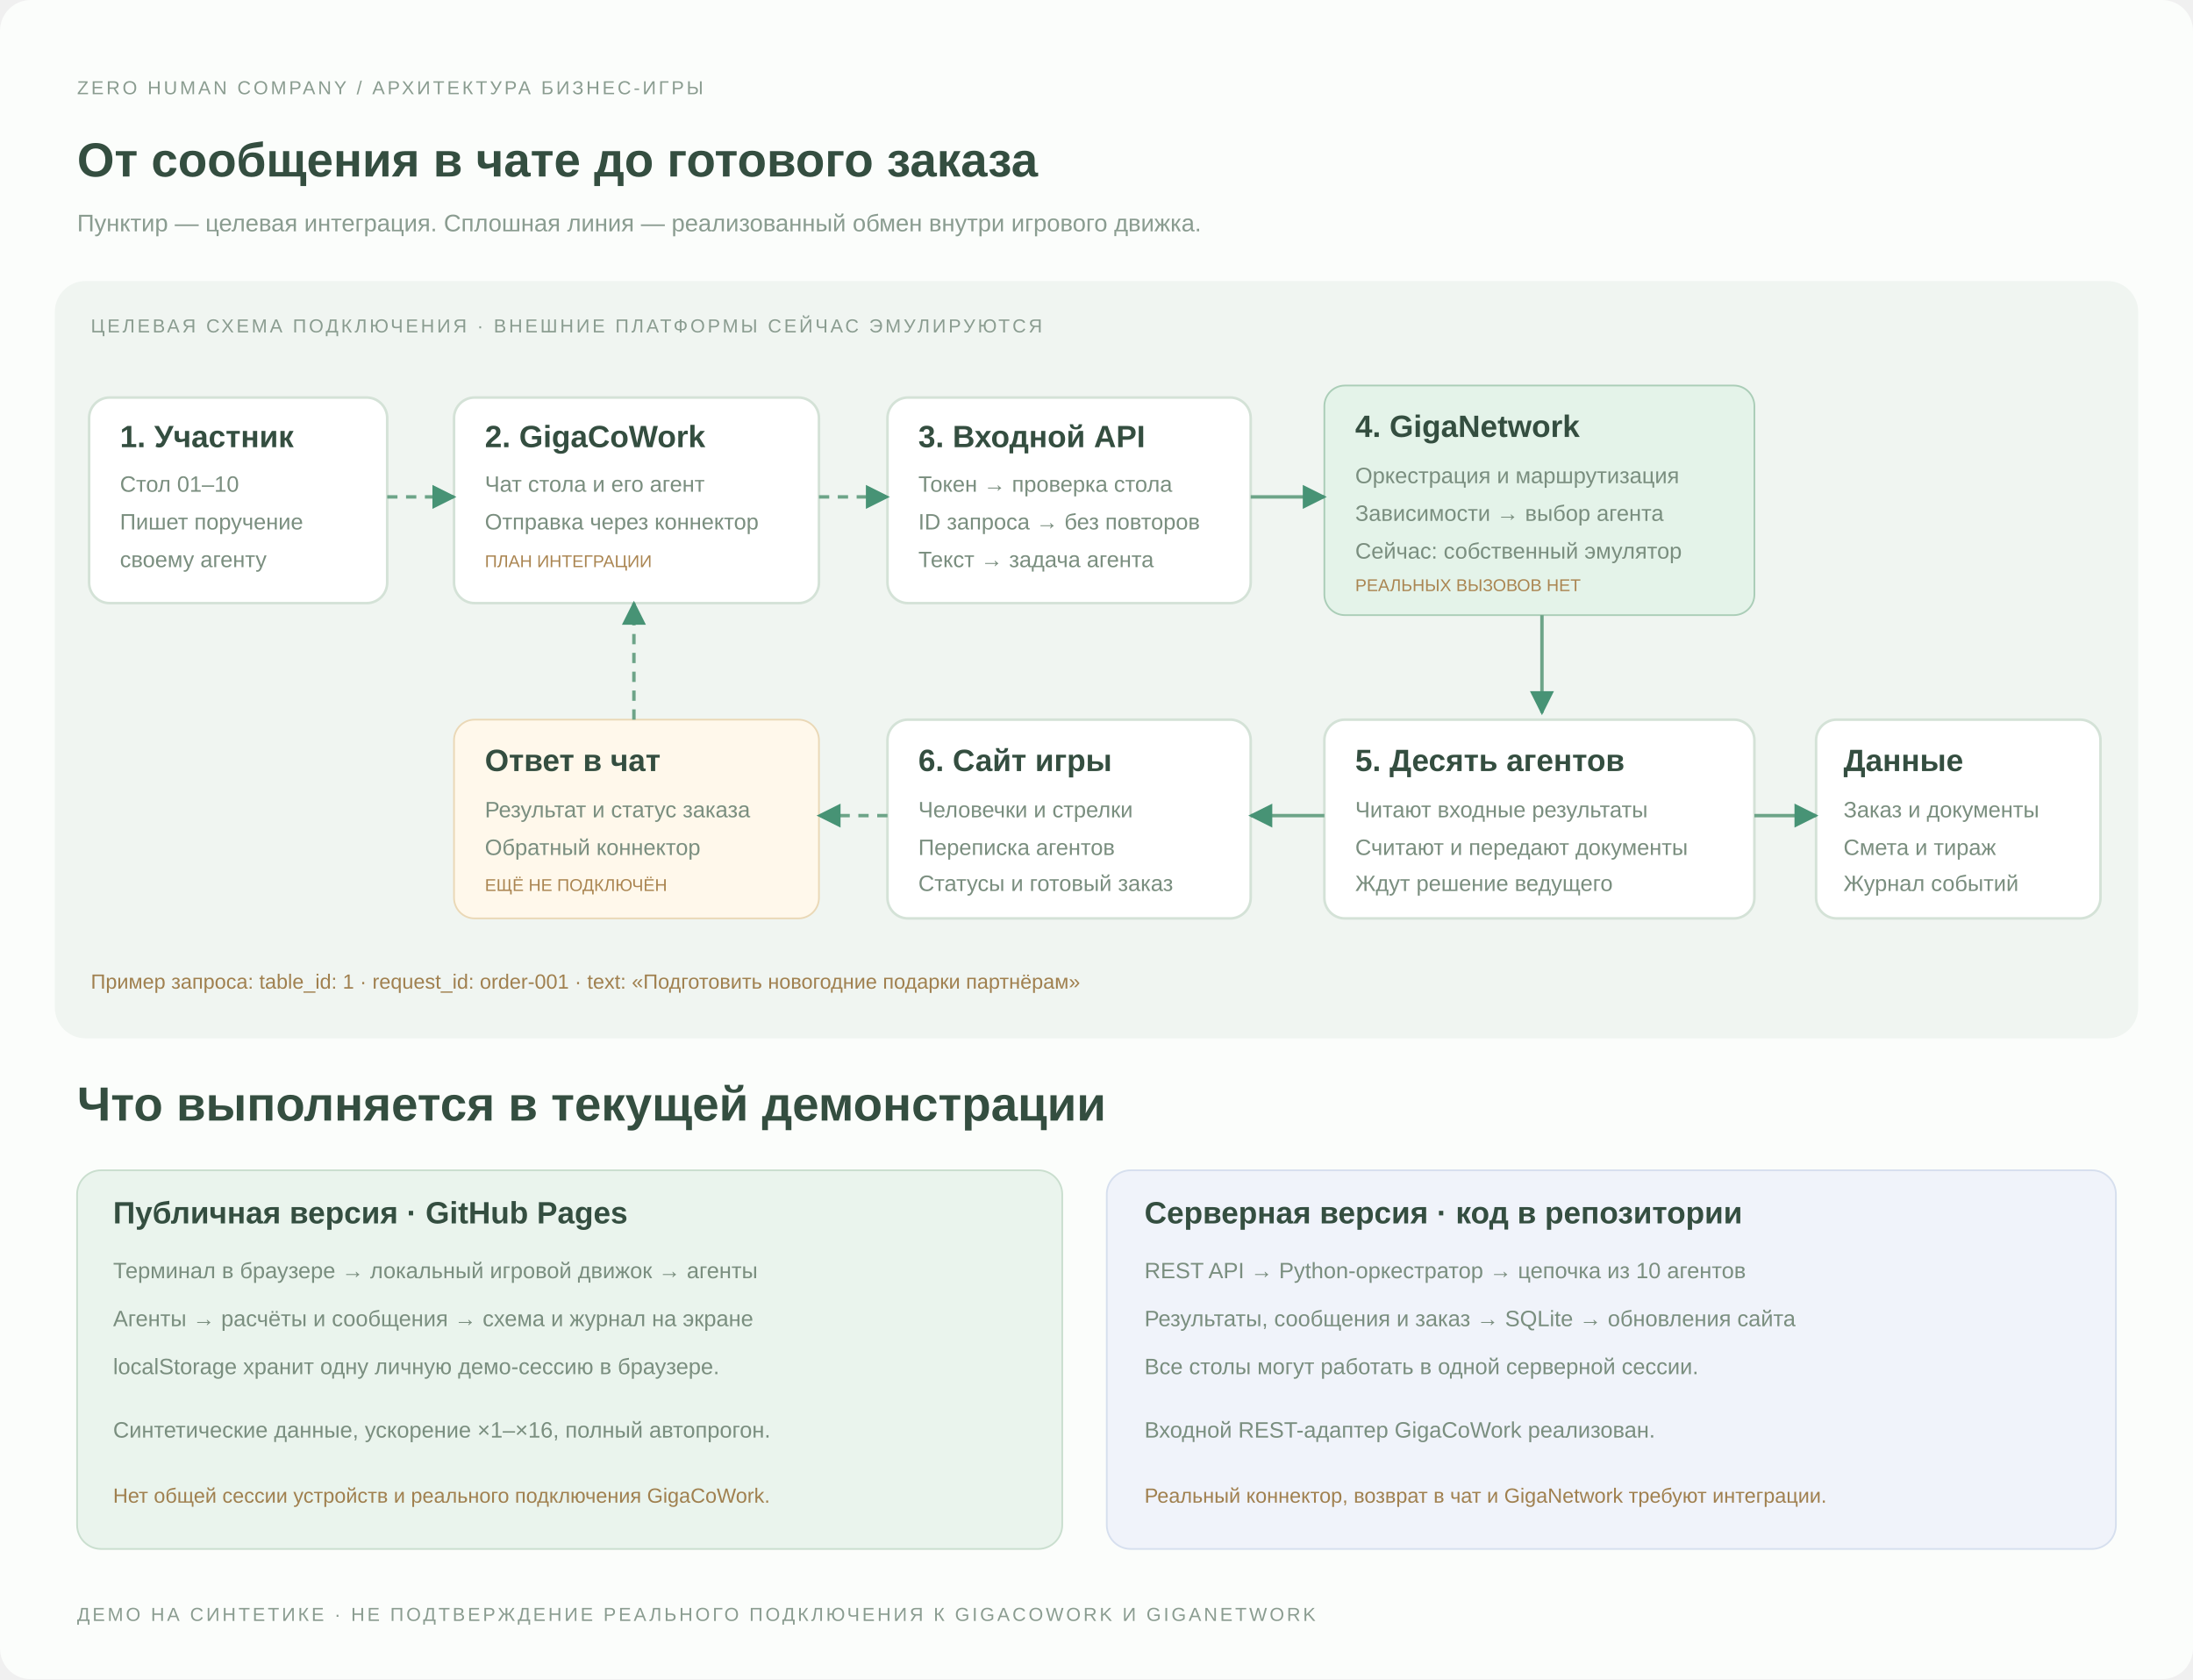
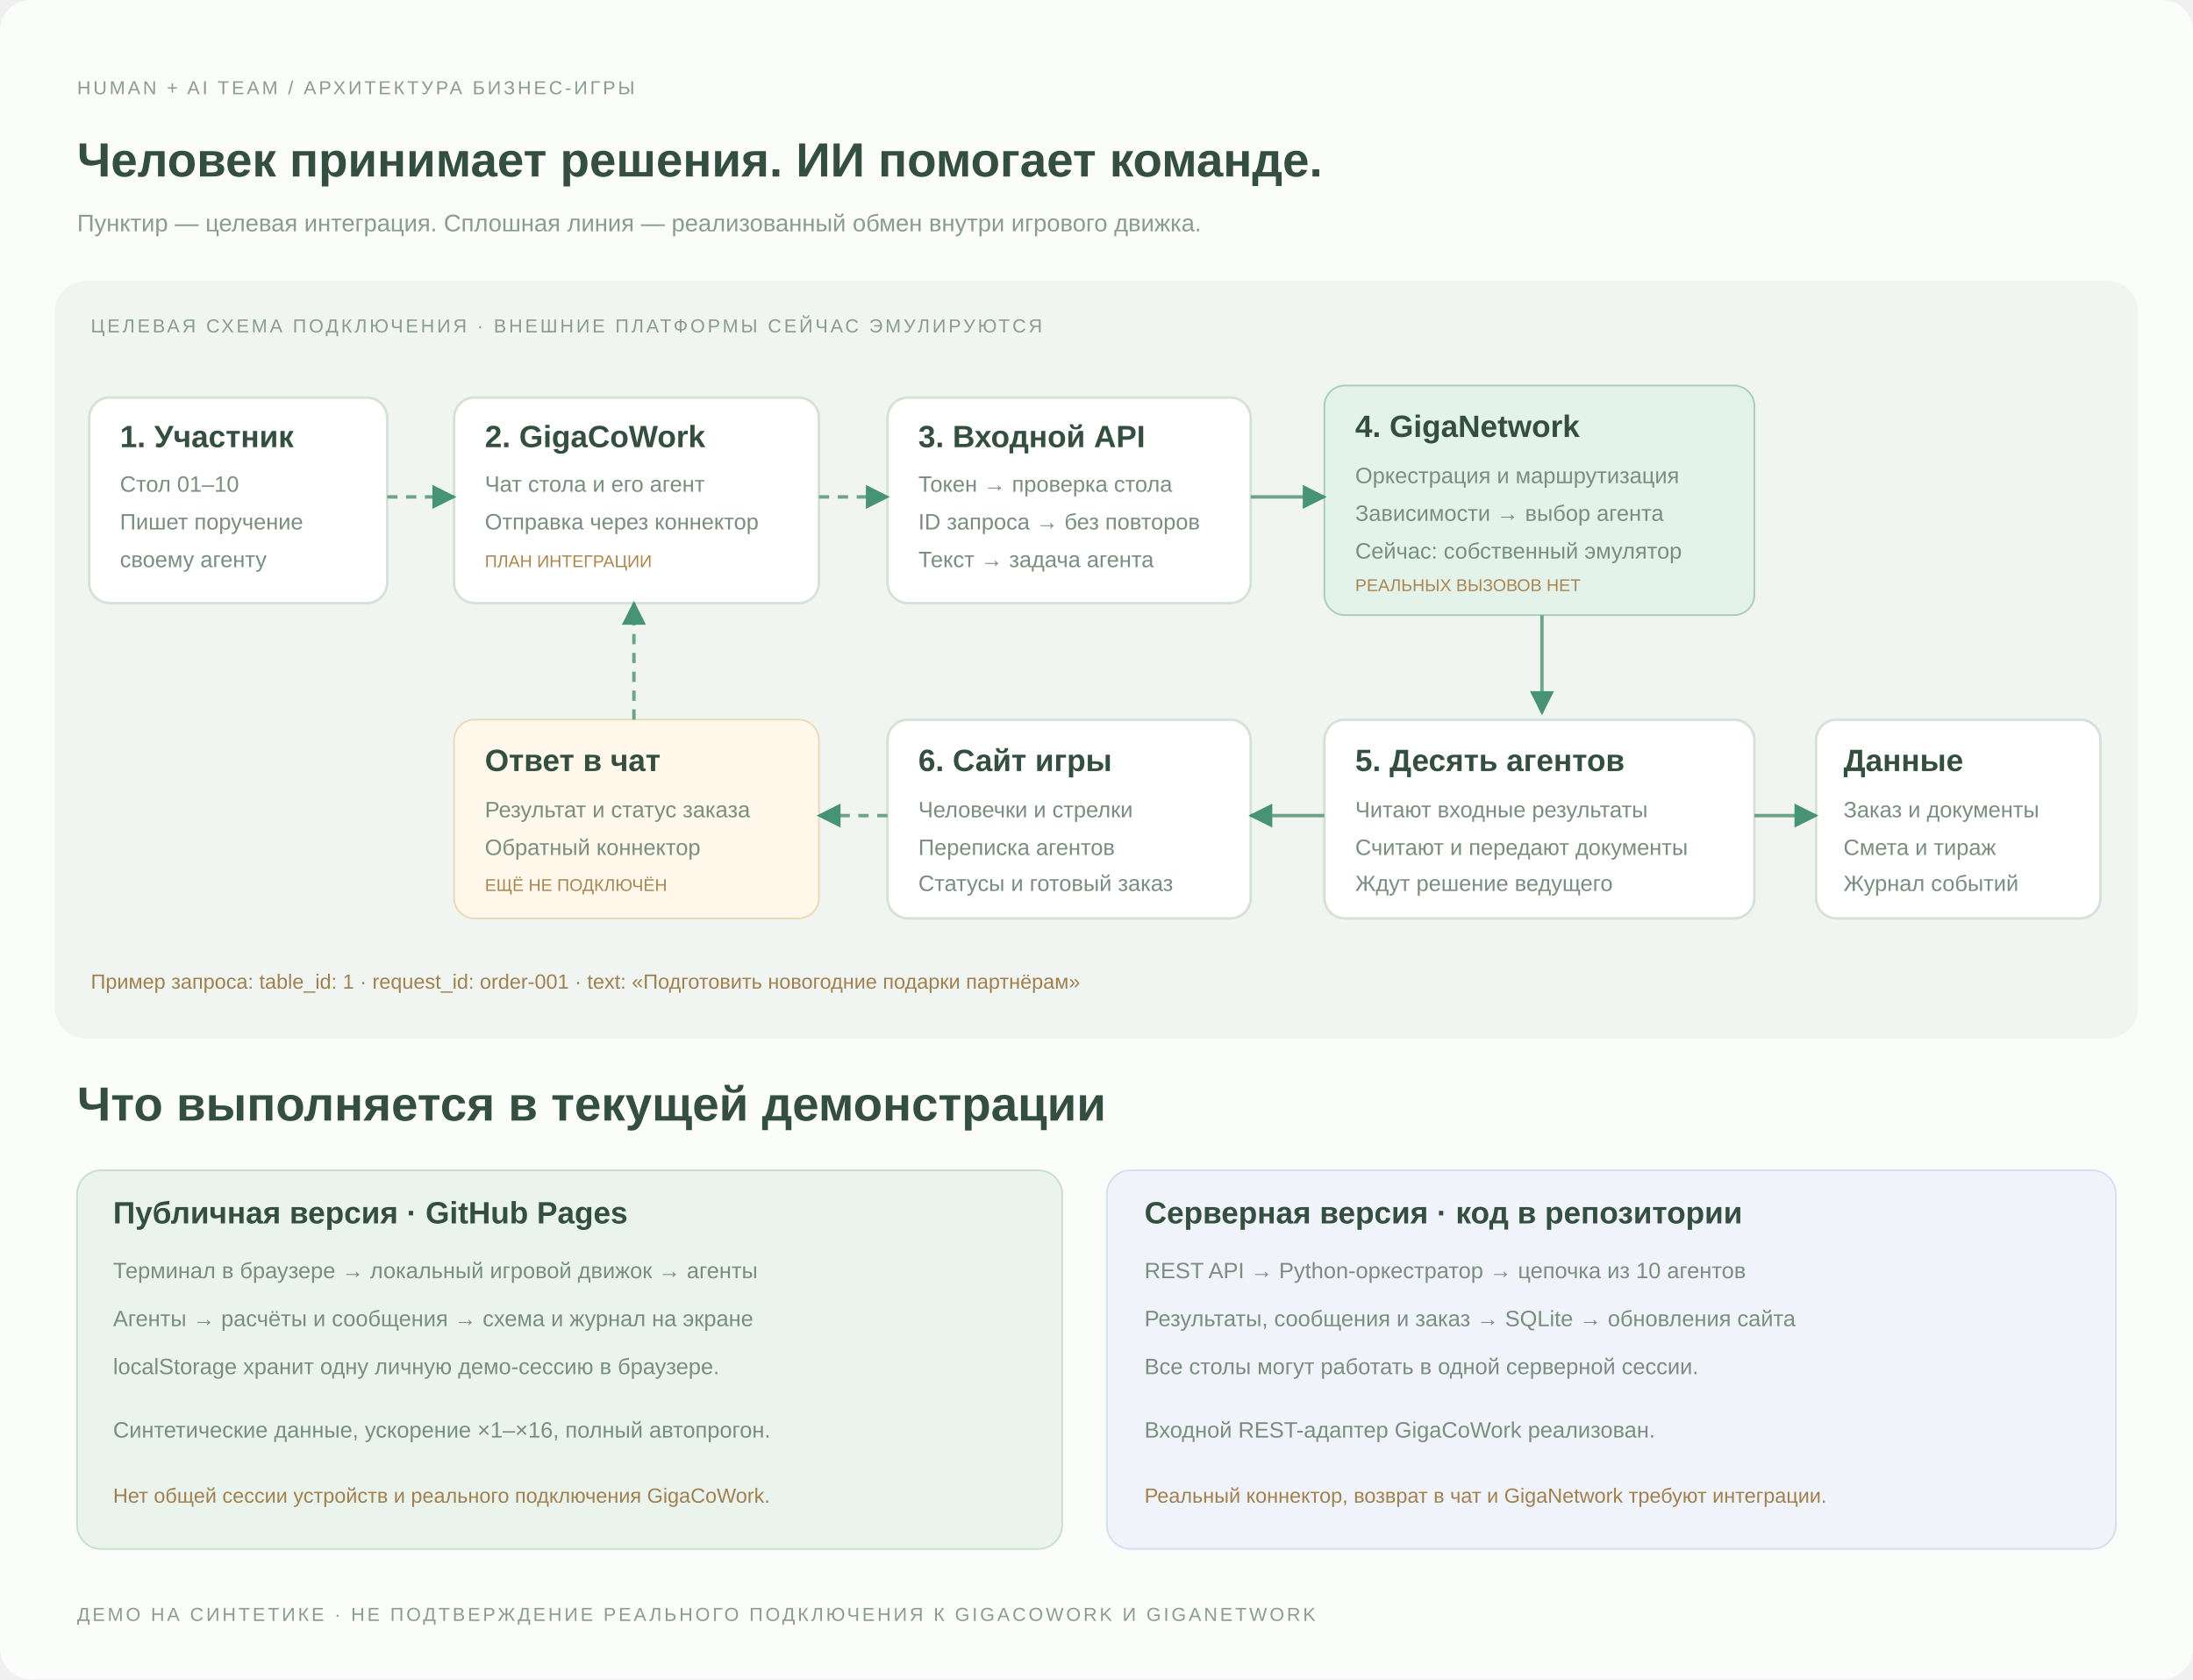
<svg xmlns="http://www.w3.org/2000/svg" width="1280" height="980" viewBox="0 0 1280 980" role="img" aria-labelledby="title desc">
  <defs>
    <marker id="arrow" viewBox="0 0 10 10" refX="9" refY="5" markerWidth="7" markerHeight="7" orient="auto-start-reverse">
      <path d="M0 0L10 5L0 10z" fill="#479375" />
    </marker>
    <style>text{font-family:Arial,sans-serif;fill:#344e40}.heading{font-size:28px;font-weight:bold}.sub{font-size:14px;fill:#8a9c90}.label{font-size:11px;letter-spacing:1.5px;fill:#8a9c90}.name{font-size:18px;font-weight:bold}.body{font-size:13px;fill:#7a8e7f}.tag{font-size:10px;fill:#aa8551}.edge{fill:none;stroke:#6da488;stroke-width:2;marker-end:url(#arrow)}.planned{stroke-dasharray:6 5}.box{fill:#fff;stroke:#d4e2d7;stroke-width:1.5}.note{font-size:12px;fill:#a0804f}</style>
  </defs>
  <rect width="1280" height="980" rx="18" fill="#fbfdfb" />
-   <text x="45" y="55" class="label">ZERO HUMAN COMPANY / АРХИТЕКТУРА БИЗНЕС-ИГРЫ</text>
-   <text x="45" y="103" class="heading">От сообщения в чате до готового заказа</text>
+   <text x="45" y="55" class="label">HUMAN + AI TEAM / АРХИТЕКТУРА БИЗНЕС-ИГРЫ</text>
+   <text x="45" y="103" class="heading">Человек принимает решения. ИИ помогает команде.</text>
  <text x="45" y="135" class="sub">Пунктир — целевая интеграция. Сплошная линия — реализованный обмен внутри игрового движка.</text>
  <rect x="32" y="164" width="1216" height="442" rx="18" fill="#f0f5f1" />
  <text x="53" y="194" class="label">ЦЕЛЕВАЯ СХЕМА ПОДКЛЮЧЕНИЯ · ВНЕШНИЕ ПЛАТФОРМЫ СЕЙЧАС ЭМУЛИРУЮТСЯ</text>
  <rect class="box" x="52" y="232" width="174" height="120" rx="12" />
  <text x="70" y="261" class="name">1. Участник</text>
  <text x="70" y="287" class="body">Стол 01–10</text>
  <text x="70" y="309" class="body">Пишет поручение</text>
  <text x="70" y="331" class="body">своему агенту</text>
  <rect class="box" x="265" y="232" width="213" height="120" rx="12" />
  <text x="283" y="261" class="name">2. GigaCoWork</text>
  <text x="283" y="287" class="body">Чат стола и его агент</text>
  <text x="283" y="309" class="body">Отправка через коннектор</text>
  <text x="283" y="331" class="tag">ПЛАН ИНТЕГРАЦИИ</text>
  <rect class="box" x="518" y="232" width="212" height="120" rx="12" />
  <text x="536" y="261" class="name">3. Входной API</text>
  <text x="536" y="287" class="body">Токен → проверка стола</text>
  <text x="536" y="309" class="body">ID запроса → без повторов</text>
  <text x="536" y="331" class="body">Текст → задача агента</text>
  <rect x="773" y="225" width="251" height="134" rx="12" fill="#e4f3e9" stroke="#aacdb7" />
  <text x="791" y="255" class="name">4. GigaNetwork</text>
  <text x="791" y="282" class="body">Оркестрация и маршрутизация</text>
  <text x="791" y="304" class="body">Зависимости → выбор агента</text>
  <text x="791" y="326" class="body">Сейчас: собственный эмулятор</text>
  <text x="791" y="345" class="tag">РЕАЛЬНЫХ ВЫЗОВОВ НЕТ</text>
  <path class="edge planned" d="M226 290H265" />
  <path class="edge planned" d="M478 290H518" />
  <path class="edge" d="M730 290H773" />
  <path class="edge" d="M900 359V416" />
  <rect class="box" x="773" y="420" width="251" height="116" rx="12" />
  <text x="791" y="450" class="name">5. Десять агентов</text>
  <text x="791" y="477" class="body">Читают входные результаты</text>
  <text x="791" y="499" class="body">Считают и передают документы</text>
  <text x="791" y="520" class="body">Ждут решение ведущего</text>
  <rect class="box" x="1060" y="420" width="166" height="116" rx="12" />
  <text x="1076" y="450" class="name">Данные</text>
  <text x="1076" y="477" class="body">Заказ и документы</text>
  <text x="1076" y="499" class="body">Смета и тираж</text>
  <text x="1076" y="520" class="body">Журнал событий</text>
  <path class="edge" d="M1024 476H1060" />
  <rect class="box" x="518" y="420" width="212" height="116" rx="12" />
  <text x="536" y="450" class="name">6. Сайт игры</text>
  <text x="536" y="477" class="body">Человечки и стрелки</text>
  <text x="536" y="499" class="body">Переписка агентов</text>
  <text x="536" y="520" class="body">Статусы и готовый заказ</text>
  <path class="edge" d="M773 476H730" />
  <rect x="265" y="420" width="213" height="116" rx="12" fill="#fff8eb" stroke="#ead8b6" />
  <text x="283" y="450" class="name">Ответ в чат</text>
  <text x="283" y="477" class="body">Результат и статус заказа</text>
  <text x="283" y="499" class="body">Обратный коннектор</text>
  <text x="283" y="520" class="tag">ЕЩЁ НЕ ПОДКЛЮЧЁН</text>
  <path class="edge planned" d="M518 476H478" />
  <path class="edge planned" d="M370 420V352" />
  <text x="53" y="577" class="note">Пример запроса: table_id: 1 · request_id: order-001 · text: «Подготовить новогодние подарки партнёрам»</text>
  <text x="45" y="654" class="heading">Что выполняется в текущей демонстрации</text>
  <rect x="45" y="683" width="575" height="221" rx="14" fill="#eaf4ed" stroke="#c9dece" />
  <text x="66" y="714" class="name">Публичная версия · GitHub Pages</text>
  <text x="66" y="746" class="body">Терминал в браузере → локальный игровой движок → агенты</text>
  <text x="66" y="774" class="body">Агенты → расчёты и сообщения → схема и журнал на экране</text>
  <text x="66" y="802" class="body">localStorage хранит одну личную демо-сессию в браузере.</text>
  <text x="66" y="839" class="body">Синтетические данные, ускорение ×1–×16, полный автопрогон.</text>
  <text x="66" y="877" class="note">Нет общей сессии устройств и реального подключения GigaCoWork.</text>
  <rect x="646" y="683" width="589" height="221" rx="14" fill="#f0f3fa" stroke="#d6dfee" />
  <text x="668" y="714" class="name">Серверная версия · код в репозитории</text>
  <text x="668" y="746" class="body">REST API → Python-оркестратор → цепочка из 10 агентов</text>
  <text x="668" y="774" class="body">Результаты, сообщения и заказ → SQLite → обновления сайта</text>
  <text x="668" y="802" class="body">Все столы могут работать в одной серверной сессии.</text>
  <text x="668" y="839" class="body">Входной REST-адаптер GigaCoWork реализован.</text>
  <text x="668" y="877" class="note">Реальный коннектор, возврат в чат и GigaNetwork требуют интеграции.</text>
  <text x="45" y="946" class="label">ДЕМО НА СИНТЕТИКЕ · НЕ ПОДТВЕРЖДЕНИЕ РЕАЛЬНОГО ПОДКЛЮЧЕНИЯ К GIGACOWORK И GIGANETWORK</text>
</svg>
